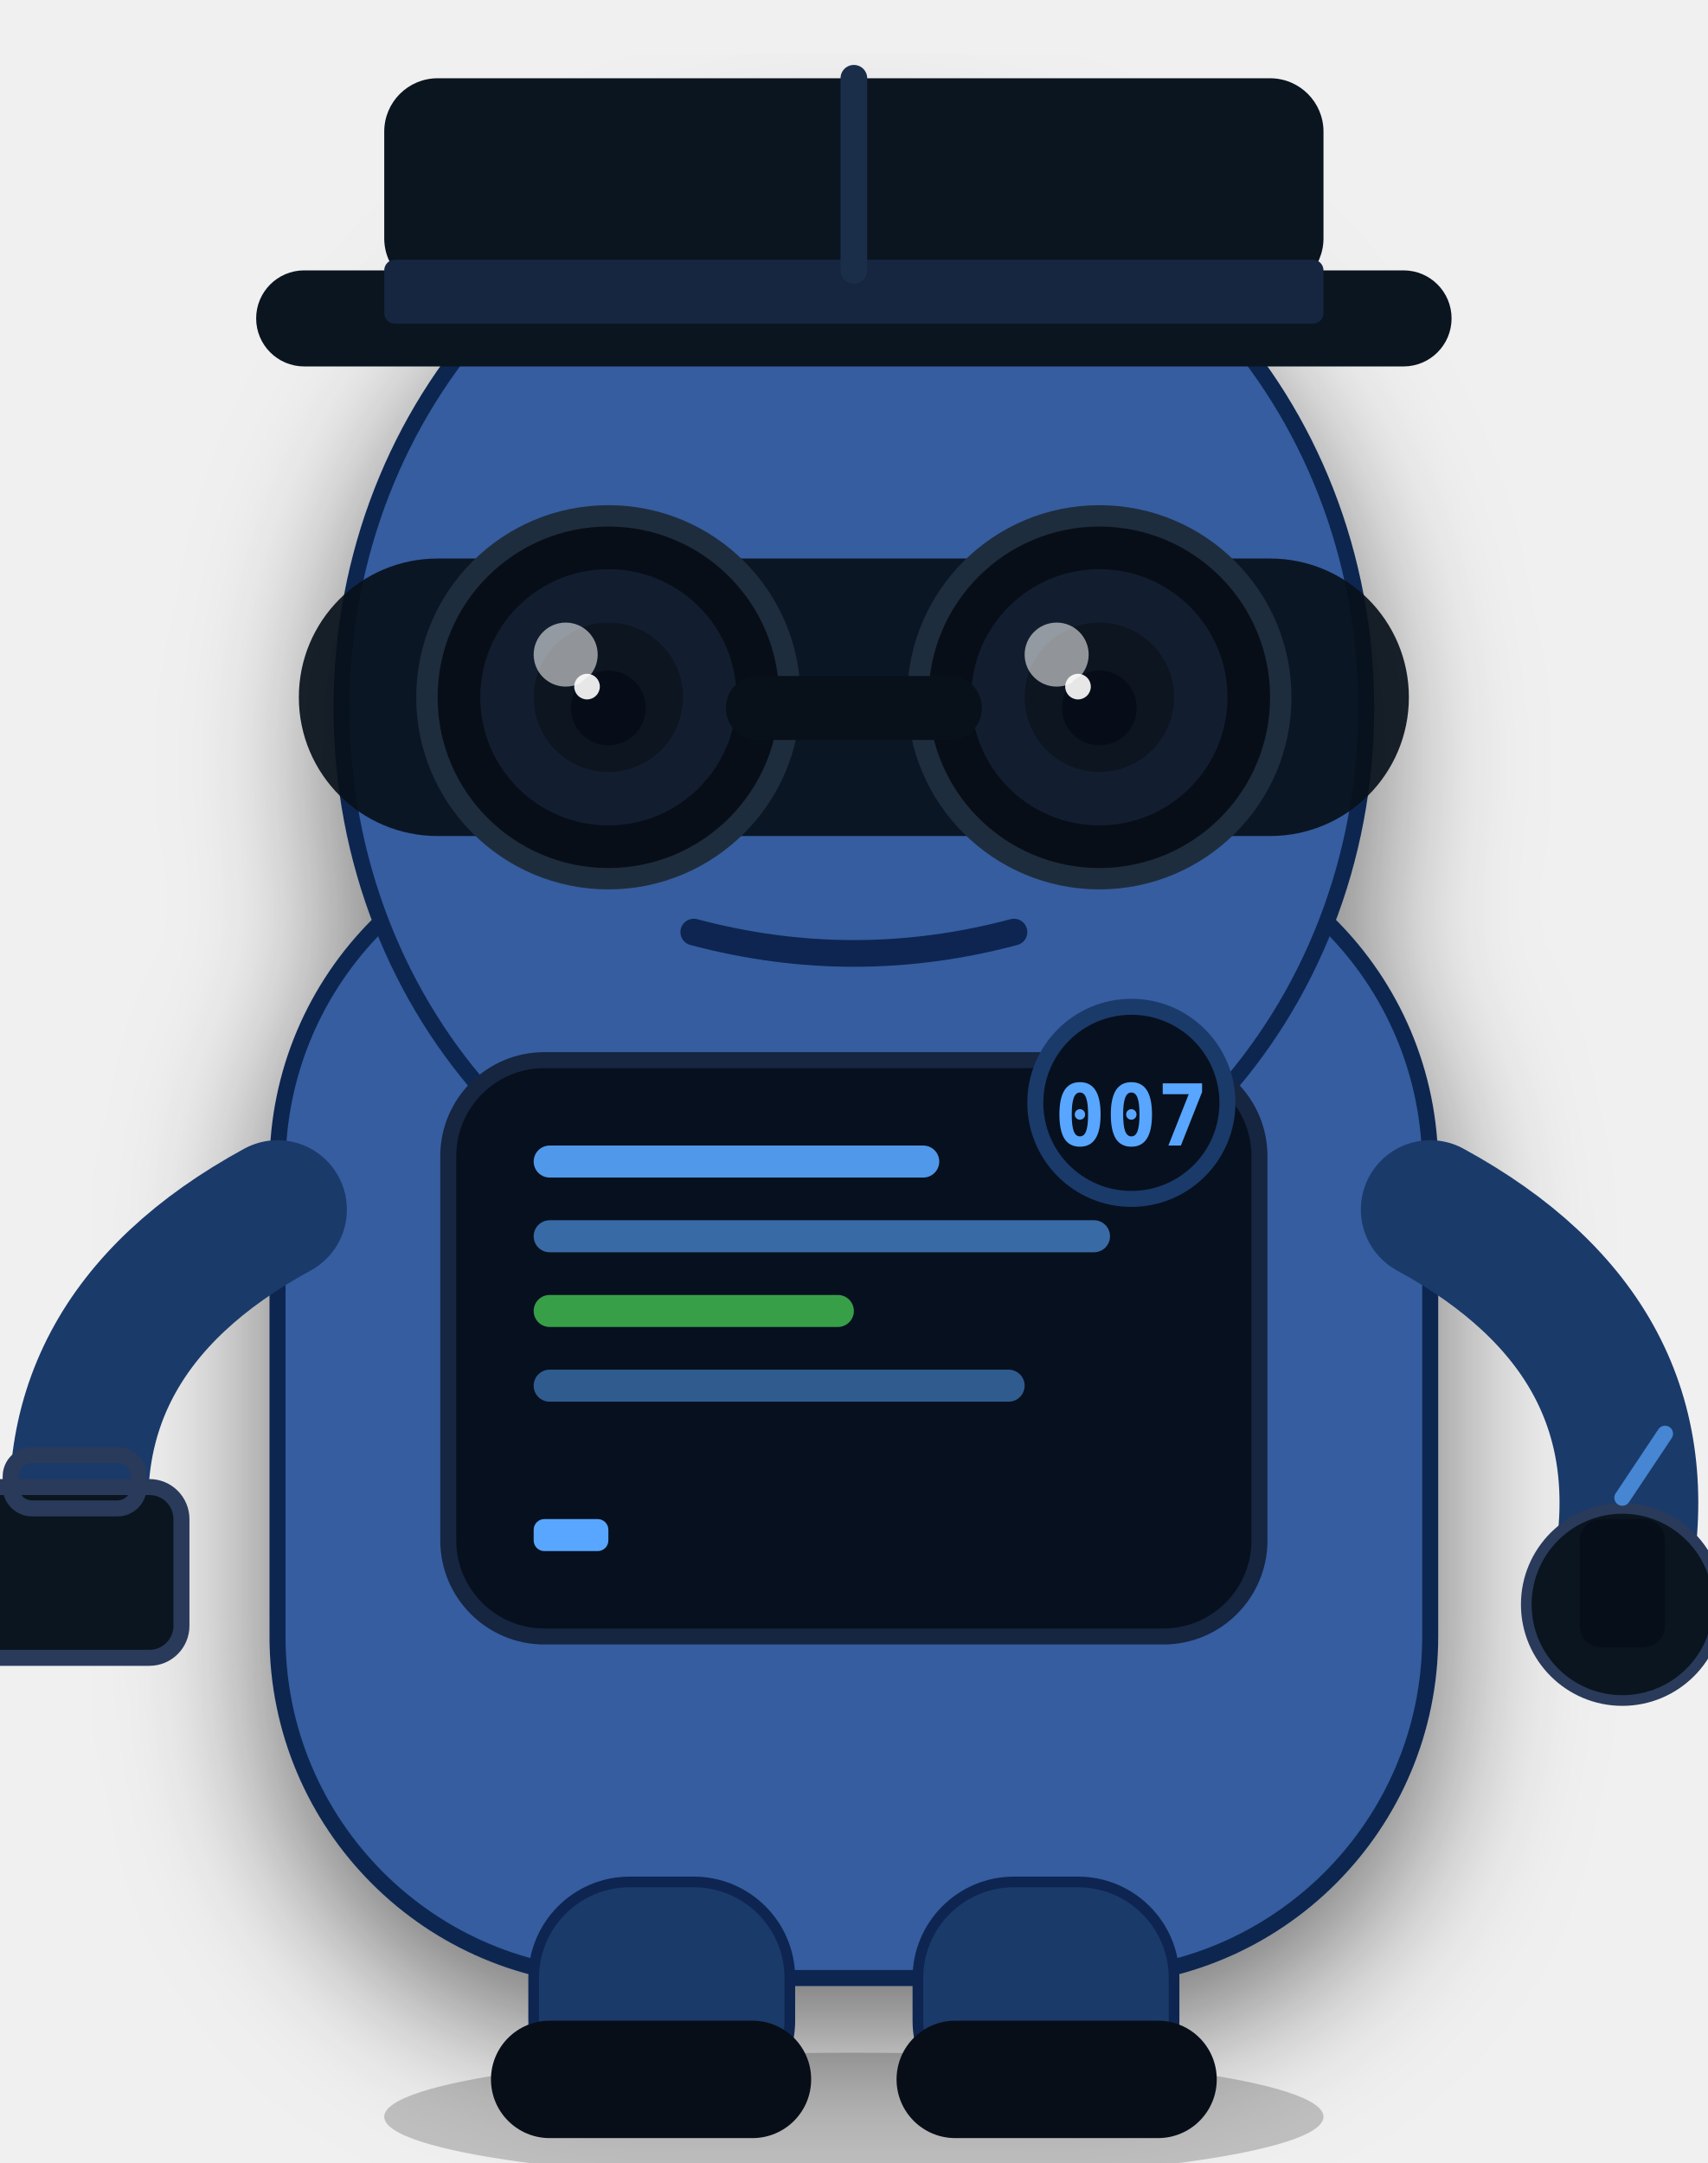
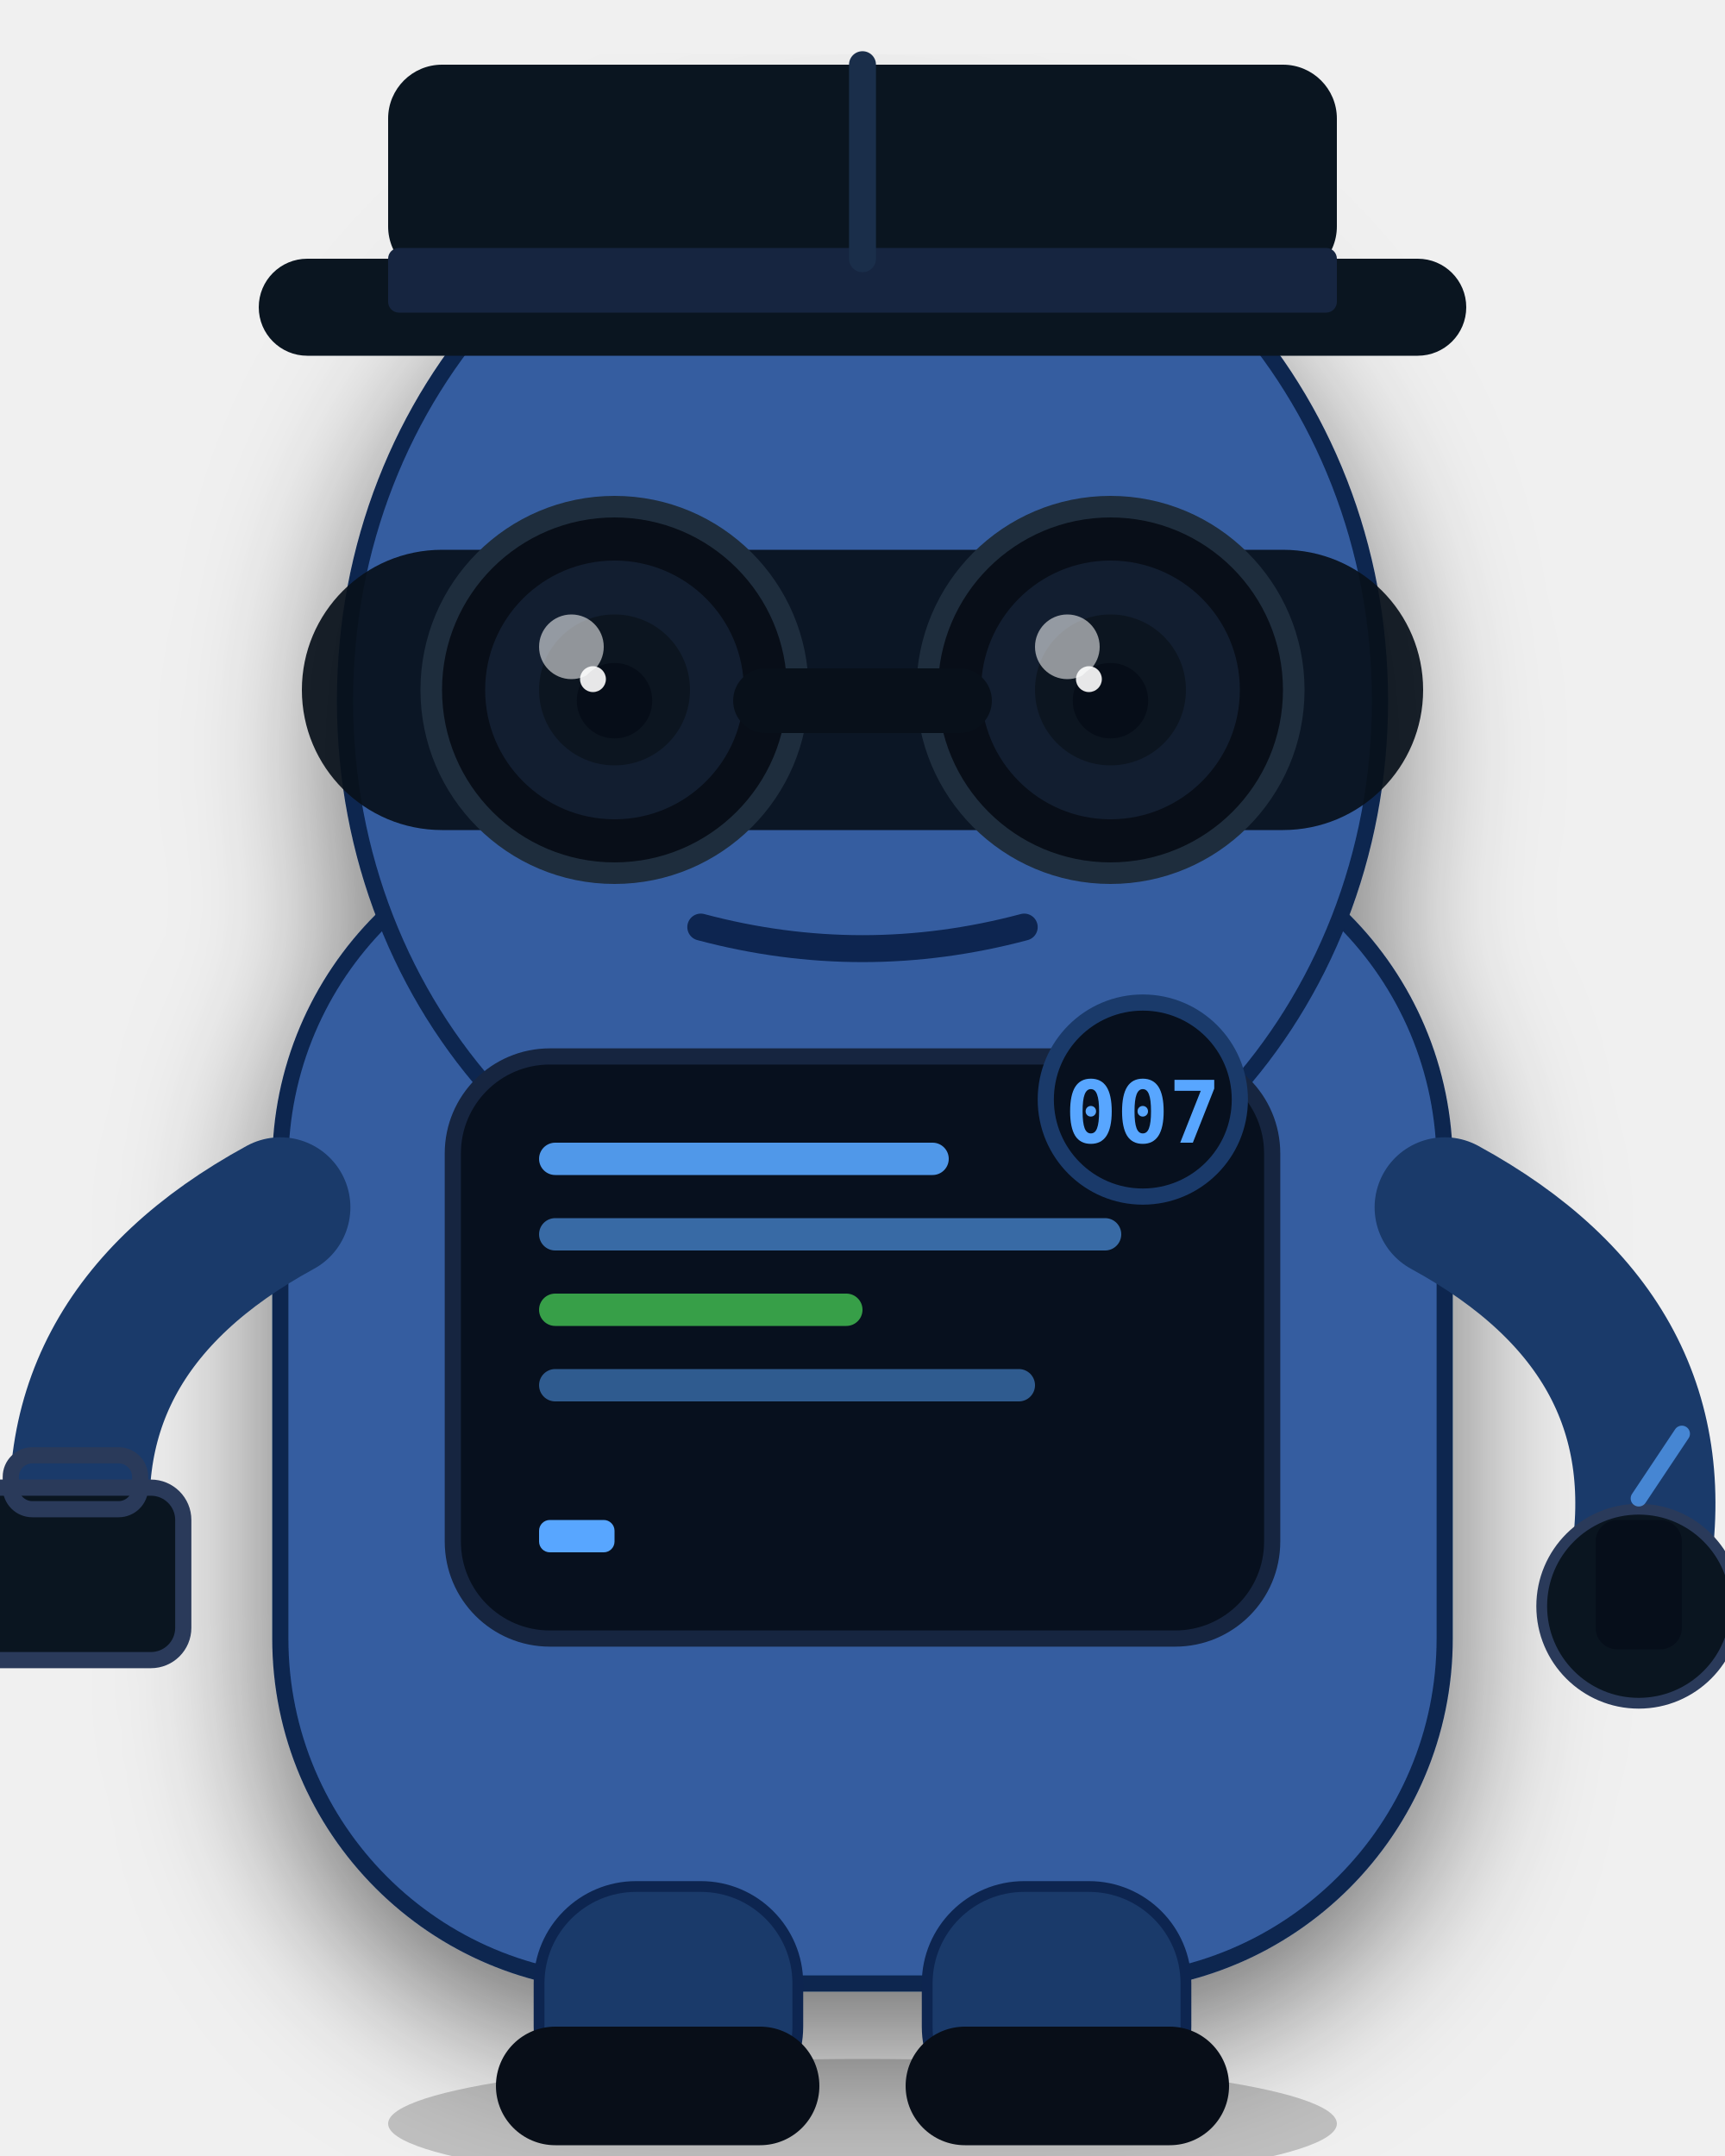
- <svg xmlns="http://www.w3.org/2000/svg" width="150" height="190" viewBox="0 0 160 200" fill="none">
+ <svg xmlns="http://www.w3.org/2000/svg" width="160" height="200" viewBox="0 0 160 200" fill="none">
  <defs>
    <filter id="f-shadow" x="-25%" y="-15%" width="150%" height="145%">
      <feDropShadow dx="0" dy="5" stdDeviation="7" flood-color="#000" flood-opacity="0.55" />
    </filter>
  </defs>
  <ellipse cx="80" cy="197" rx="44" ry="6" fill="#000" opacity="0.2" />
  <g filter="url(#f-shadow)">
    <rect x="26" y="76" width="108" height="108" rx="32" fill="#345da0" stroke="#0d2550" stroke-width="1.5" />
    <ellipse cx="80" cy="65" rx="48" ry="52" fill="#345da0" stroke="#0d2550" stroke-width="1.5" />
  </g>
  <rect x="24" y="24" width="112" height="9" rx="4.5" fill="#0a1520" />
  <rect x="36" y="6" width="88" height="20" rx="5" fill="#0a1520" />
  <rect x="36" y="23" width="88" height="6" rx="1" fill="#162540" />
  <rect x="42" y="98" width="76" height="54" rx="9" fill="#07101e" stroke="#162540" stroke-width="1.5" />
  <rect x="50" y="106" width="38" height="3" rx="1.5" fill="#58a6ff" opacity="0.9" />
  <rect x="50" y="113" width="54" height="3" rx="1.5" fill="#58a6ff" opacity="0.6" />
  <rect x="50" y="120" width="30" height="3" rx="1.5" fill="#3fb950" opacity="0.85" />
  <rect x="50" y="127" width="46" height="3" rx="1.5" fill="#58a6ff" opacity="0.5" />
  <rect x="50" y="141" width="7" height="3" rx="1" fill="#58a6ff">
    <animate attributeName="opacity" values="1;0;1" dur="0.9s" repeatCount="indefinite" />
  </rect>
  <circle cx="106" cy="102" r="9" fill="#07101e" stroke="#1a3a6a" stroke-width="1.5" />
  <text x="106" y="106" text-anchor="middle" font-family="monospace" font-size="8" font-weight="bold" fill="#58a6ff">007</text>
  <rect x="28" y="51" width="104" height="26" rx="13" fill="#08101a" opacity="0.92" />
  <circle cx="57" cy="64" r="17" fill="#080e18" stroke="#1e2d3d" stroke-width="2" />
  <circle cx="57" cy="64" r="12" fill="#121e30" />
  <circle cx="57" cy="64" r="7" fill="#0c1520" />
  <circle cx="53" cy="60" r="3" fill="white" opacity="0.55" />
  <circle cx="57" cy="65" r="3.5" fill="#060d18" />
  <circle cx="55" cy="63" r="1.2" fill="white" opacity="0.9" />
  <circle cx="103" cy="64" r="17" fill="#080e18" stroke="#1e2d3d" stroke-width="2" />
  <circle cx="103" cy="64" r="12" fill="#121e30" />
  <circle cx="103" cy="64" r="7" fill="#0c1520" />
  <circle cx="99" cy="60" r="3" fill="white" opacity="0.55" />
  <circle cx="103" cy="65" r="3.5" fill="#060d18" />
  <circle cx="101" cy="63" r="1.2" fill="white" opacity="0.9" />
  <rect x="68" y="62" width="24" height="6" rx="3" fill="#08101a" />
  <path d="M 65 86 Q 80 90 95 86" stroke="#0d2550" stroke-width="2.5" fill="none" stroke-linecap="round" />
  <line x1="80" y1="6" x2="80" y2="24" stroke="#1a2e4a" stroke-width="2.5" stroke-linecap="round" />
  <path d="M 26 112 Q 4 124 8 146" stroke="#1a3a6a" stroke-width="13" fill="none" stroke-linecap="round" />
  <rect x="-3" y="138" width="20" height="16" rx="3" fill="#0a1520" stroke="#2a3a5a" stroke-width="1.5" />
  <rect x="1" y="135" width="12" height="5" rx="2" fill="none" stroke="#2a3a5a" stroke-width="1.5" />
  <path d="M 134 112 Q 156 124 152 146" stroke="#1a3a6a" stroke-width="13" fill="none" stroke-linecap="round" />
  <circle cx="152" cy="149" r="9" fill="#0a1520" stroke="#2a3a5a" stroke-width="1" />
  <rect x="148" y="141" width="8" height="12" rx="2" fill="#060e1a" />
  <line x1="152" y1="139" x2="156" y2="133" stroke="#58a6ff" stroke-width="1.5" stroke-linecap="round" opacity="0.7" />
  <rect x="50" y="175" width="24" height="22" rx="9" fill="#1a3a6a" stroke="#0d2550" stroke-width="1" />
  <rect x="86" y="175" width="24" height="22" rx="9" fill="#1a3a6a" stroke="#0d2550" stroke-width="1" />
  <rect x="46" y="188" width="30" height="11" rx="5.5" fill="#080e18" />
  <rect x="84" y="188" width="30" height="11" rx="5.5" fill="#080e18" />
</svg>
